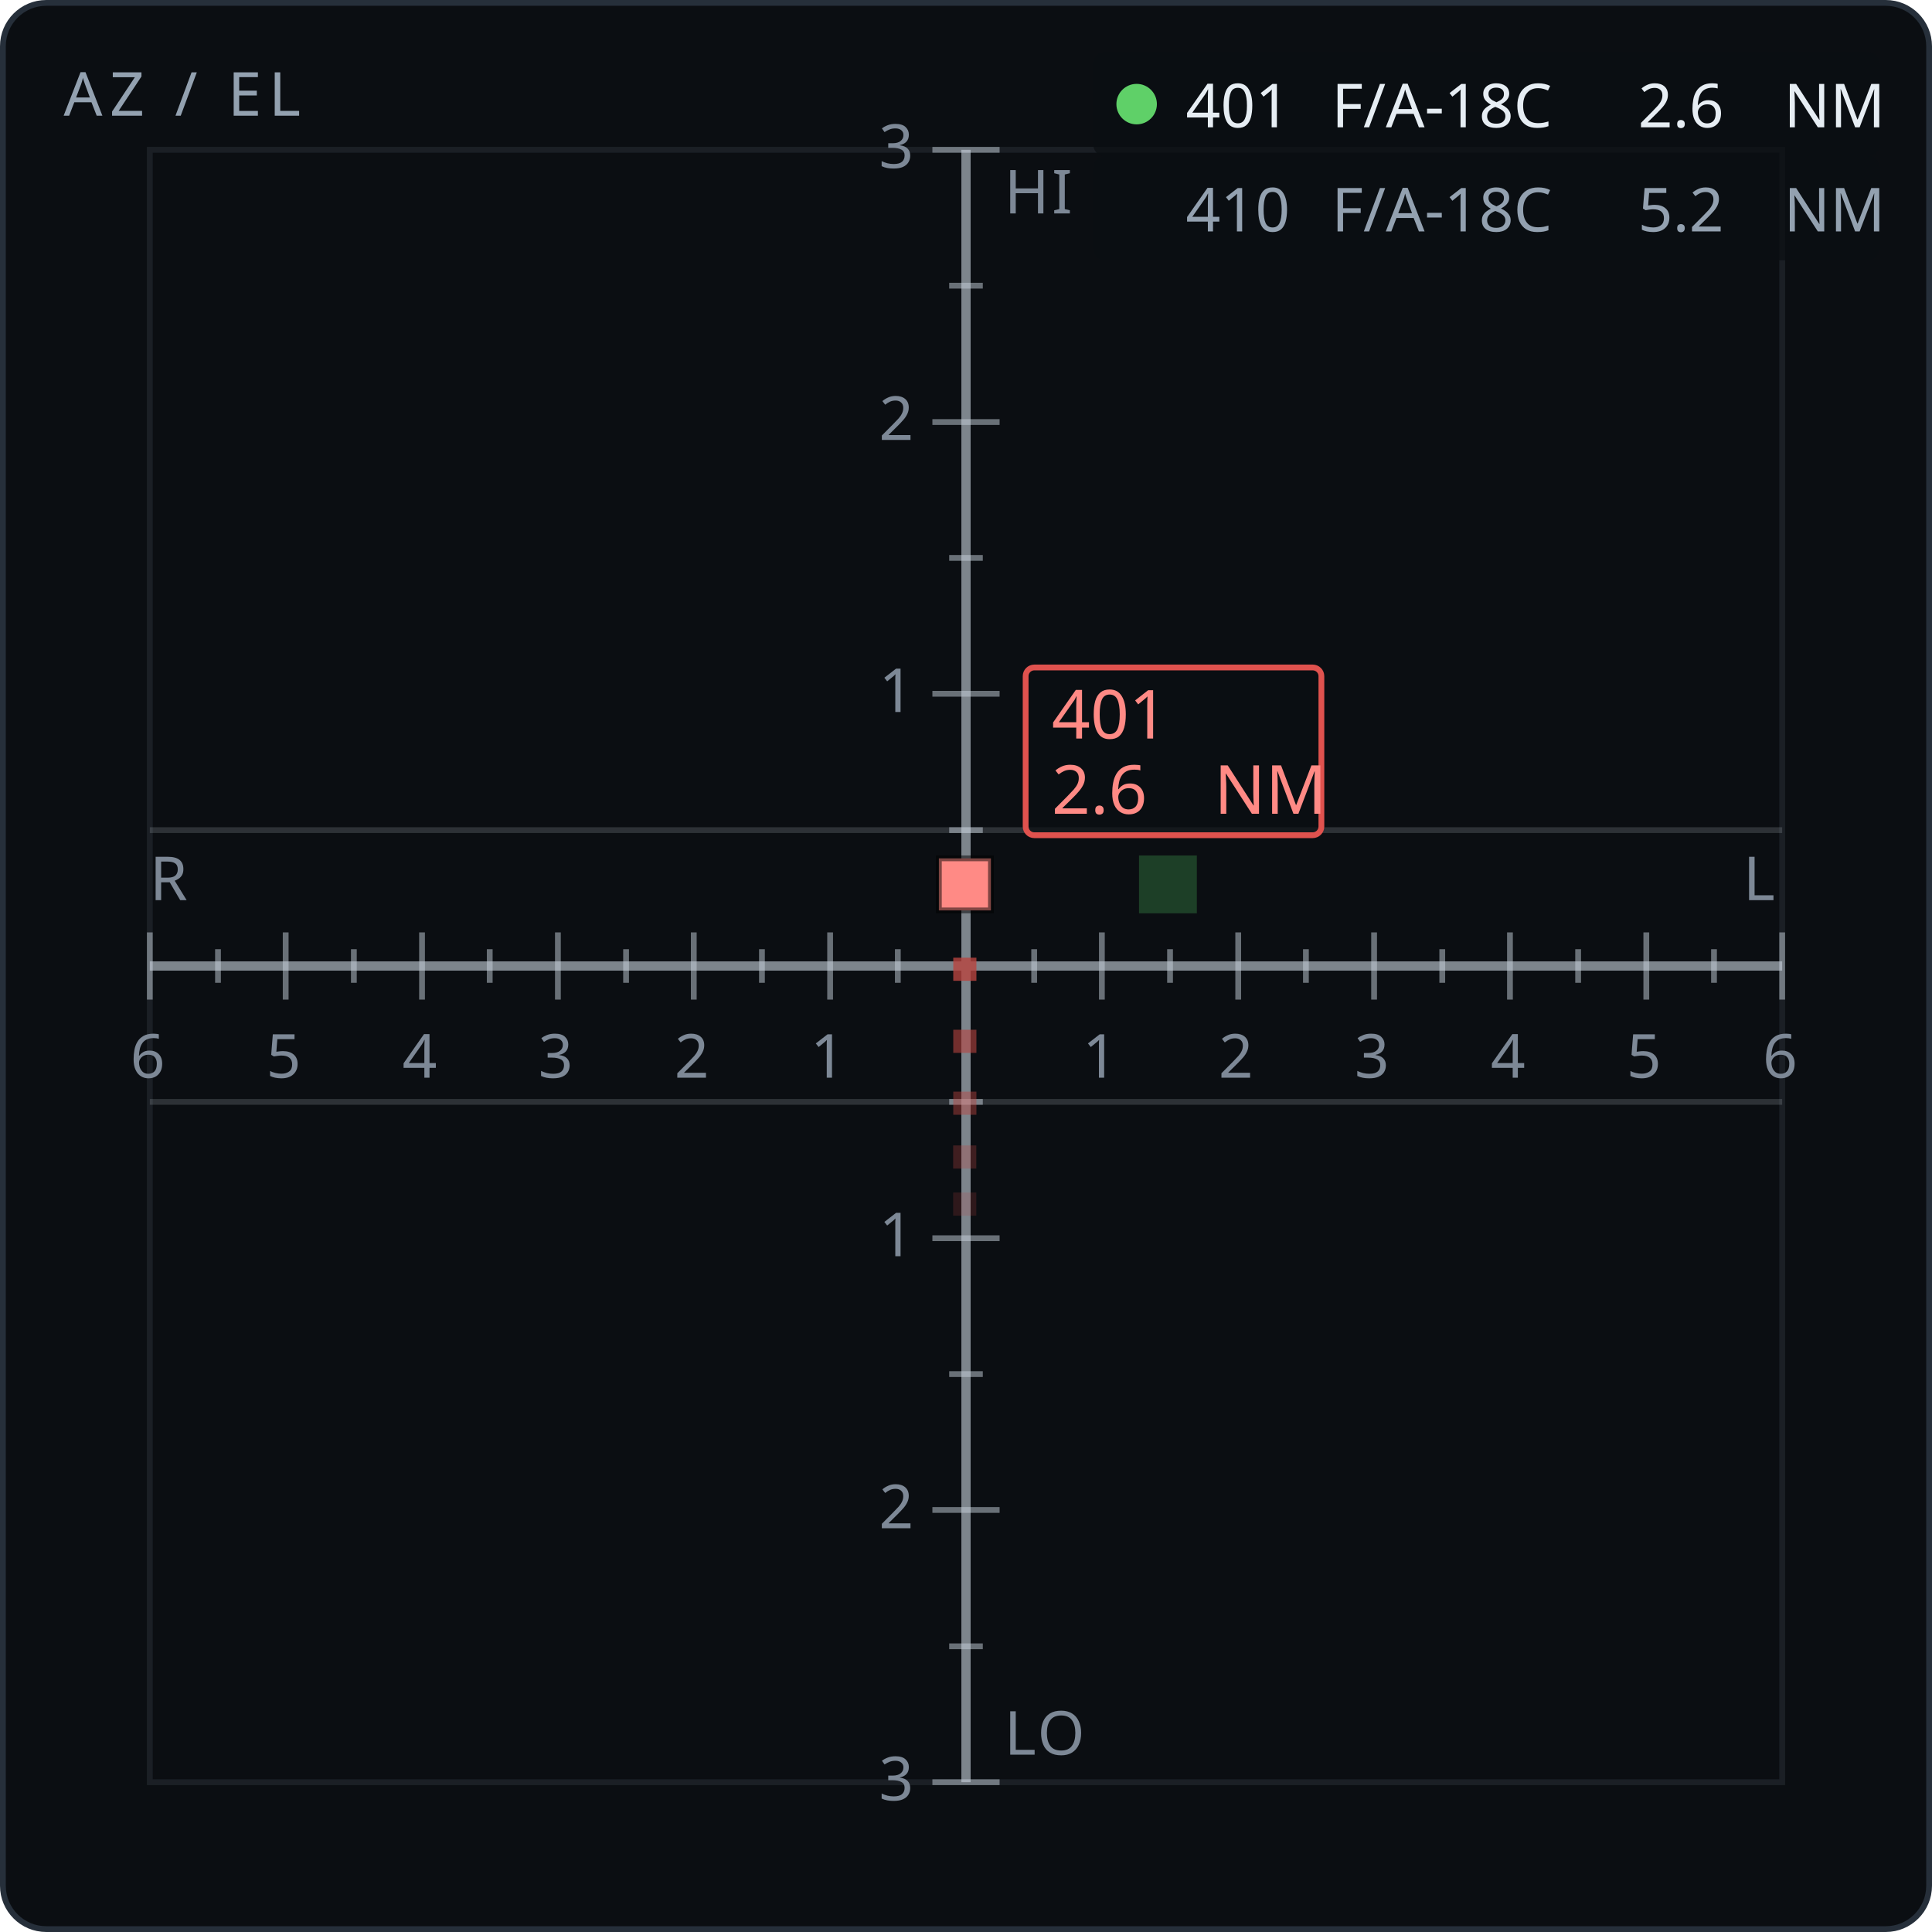
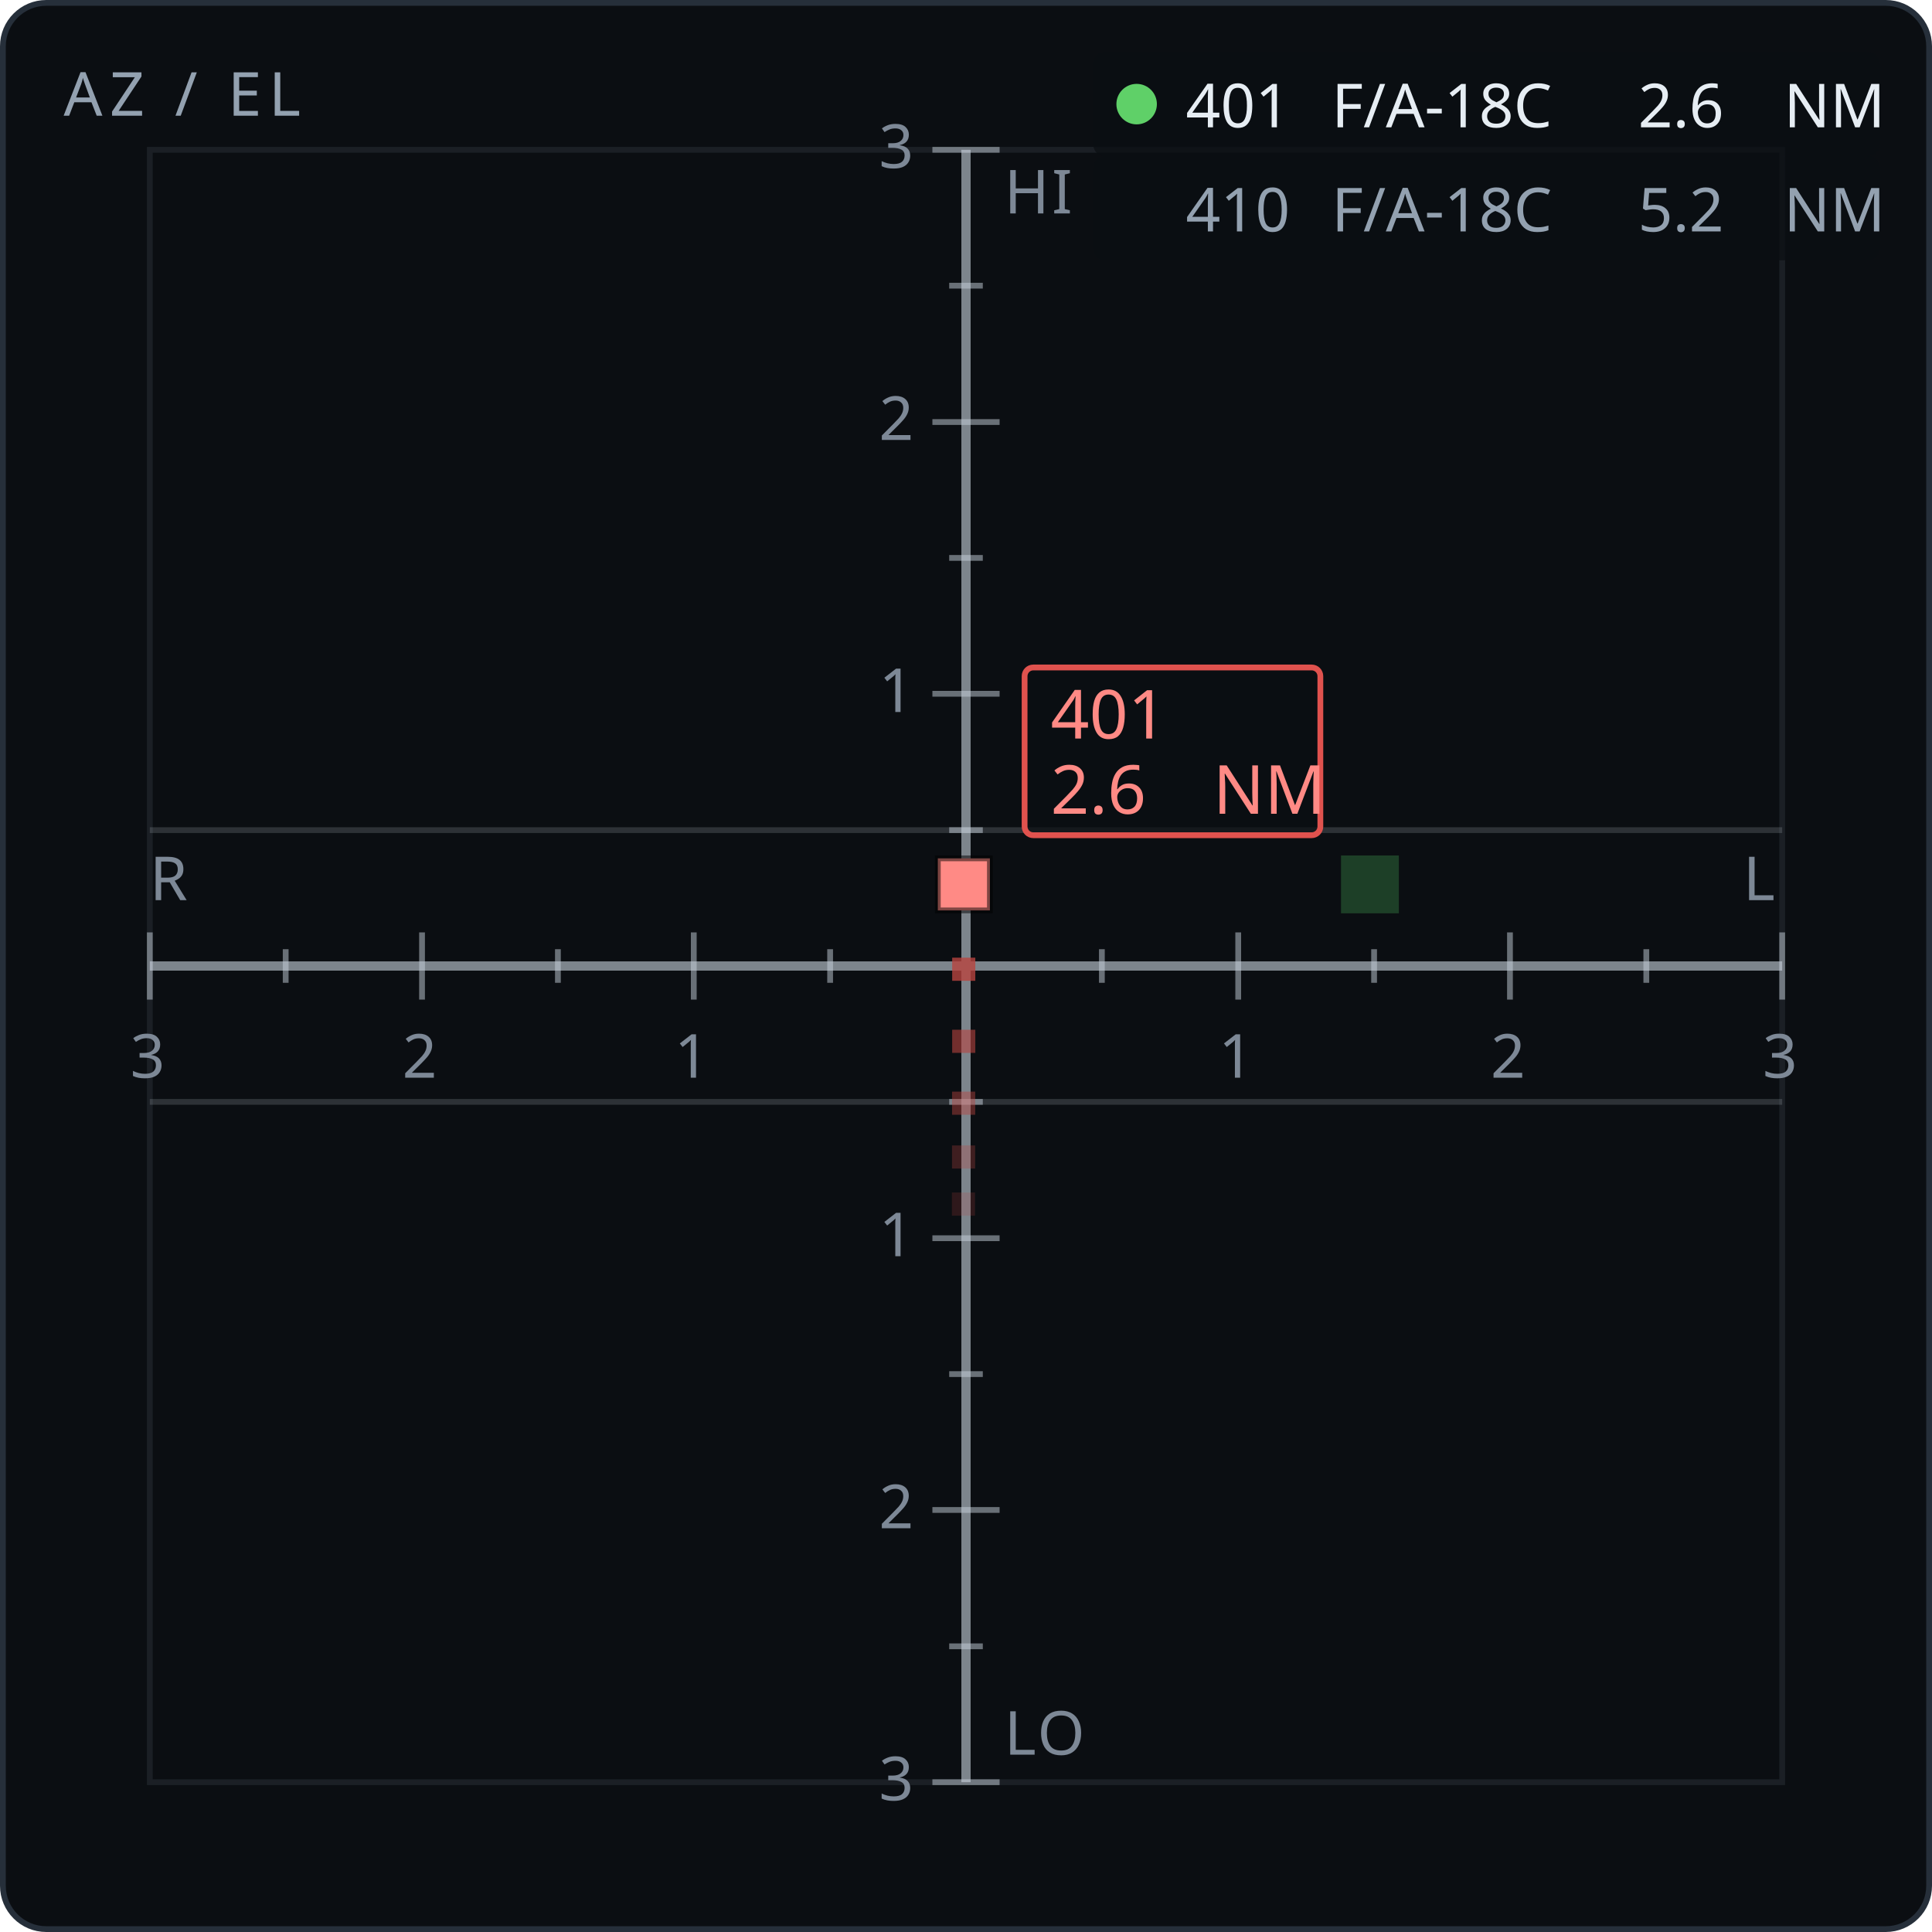
<svg xmlns="http://www.w3.org/2000/svg" width="334" height="334" viewBox="0 0 334 334" fill="none">
  <g id="Scope/AZ EL display / contact=conflict">
    <rect id="box" x="0.5" y="0.5" width="333" height="333" rx="7.5" fill="#0B0E12" stroke="#262F3A" stroke-width="1" />
    <g id="span.lbl" transform="translate(11 9)">
      <text id="AZ / EL" fill="#93A1B0" xml:space="preserve" style="white-space: pre" font-family="IBM Plex Mono" font-size="10.5" font-weight="400" letter-spacing="0.12em">
        <tspan x="0" y="11.01">AZ / EL</tspan>
      </text>
    </g>
    <g id="svg" transform="translate(1 1) scale(0.83)">
      <rect x="30" y="30" width="340" height="340" stroke="rgb(147, 161, 176)" fill="none" fill-opacity="1" fill-rule="nonzero" stroke-opacity="0.12" stroke-linecap="butt" stroke-linejoin="miter" stroke-miterlimit="4" opacity="1" stroke-width="1.205" />
      <path d="M370 171.7H30M370 228.3H30" stroke="rgb(201, 211, 221)" fill="none" fill-opacity="1" fill-rule="nonzero" stroke-opacity="0.18" stroke-linecap="butt" stroke-linejoin="miter" stroke-miterlimit="4" opacity="1" stroke-width="1.205" />
      <path d="M370 200H30M200 30V370" stroke="rgb(201, 211, 221)" stroke-opacity="0.6" stroke-width="1.928" fill="none" fill-opacity="1" fill-rule="nonzero" stroke-linecap="butt" stroke-linejoin="miter" stroke-miterlimit="4" opacity="1" />
-       <path d="M370.0 193.0v14.0M355.8 196.5v7.0M341.7 193.0v14.0M327.5 196.5v7.0M313.3 193.0v14.0M299.2 196.5v7.0M285.0 193.0v14.0M270.8 196.5v7.0M256.7 193.0v14.0M242.5 196.5v7.0M228.3 193.0v14.0M214.2 196.5v7.0M185.8 196.5v7.0M171.7 193.0v14.0M157.5 196.5v7.0M143.3 193.0v14.0M129.2 196.5v7.0M115.0 193.0v14.0M100.8 196.5v7.0M86.7 193.0v14.0M72.5 196.5v7.0M58.3 193.0v14.0M44.2 196.5v7.0M30.0 193.0v14.0M193.0 370.0h14.0M196.5 341.7h7.0M193.0 313.3h14.0M196.5 285.0h7.0M193.0 256.7h14.0M196.5 228.3h7.0M196.5 171.7h7.0M193.0 143.3h14.0M196.5 115.0h7.0M193.0 86.7h14.0M196.5 58.3h7.0M193.0 30.0h14.0" stroke="rgb(201, 211, 221)" stroke-opacity="0.5" fill="none" fill-opacity="1" fill-rule="nonzero" stroke-linecap="butt" stroke-linejoin="miter" stroke-miterlimit="4" opacity="1" stroke-width="1.205" />
+       <path d="M370.0 193.0v14.0M341.7 196.5v7.0M313.3 193.0v14.0M285.0 196.5v7.0M256.7 193.0v14.0M228.3 196.5v7.0M171.7 196.5v7.0M143.3 193.0v14.0M115.0 196.5v7.0M86.7 193.0v14.0M58.3 196.5v7.0M30.0 193.0v14.0M193.0 370.0h14.0M196.5 341.7h7.0M193.0 313.3h14.0M196.5 285.0h7.0M193.0 256.7h14.0M196.5 228.3h7.0M196.5 171.7h7.0M193.0 143.3h14.0M196.5 115.0h7.0M193.0 86.7h14.0M196.5 58.3h7.0M193.0 30.0h14.0" stroke="rgb(201, 211, 221)" stroke-opacity="0.5" fill="none" fill-opacity="1" fill-rule="nonzero" stroke-linecap="butt" stroke-linejoin="miter" stroke-miterlimit="4" opacity="1" stroke-width="1.205" />
    </g>
    <g id="div" transform="translate(1 1)">
      <g id="span.mono" transform="translate(303.73 174.3)">
-         <text id="6" fill="#7D8896" xml:space="preserve" style="white-space: pre" font-family="IBM Plex Mono" font-size="10.5" font-weight="400" letter-spacing="0.04em">
-           <tspan x="0" y="11.01">6</tspan>
-         </text>
-       </g>
-       <g id="span.mono" transform="translate(280.21 174.3)">
-         <text id="5" fill="#7D8896" xml:space="preserve" style="white-space: pre" font-family="IBM Plex Mono" font-size="10.5" font-weight="400" letter-spacing="0.04em">
-           <tspan x="0" y="11.01">5</tspan>
-         </text>
-       </g>
-       <g id="span.mono" transform="translate(256.7 174.3)">
-         <text id="4" fill="#7D8896" xml:space="preserve" style="white-space: pre" font-family="IBM Plex Mono" font-size="10.5" font-weight="400" letter-spacing="0.04em">
-           <tspan x="0" y="11.01">4</tspan>
-         </text>
-       </g>
-       <g id="span.mono" transform="translate(233.18 174.3)">
        <text id="3" fill="#7D8896" xml:space="preserve" style="white-space: pre" font-family="IBM Plex Mono" font-size="10.5" font-weight="400" letter-spacing="0.04em">
          <tspan x="0" y="11.01">3</tspan>
        </text>
      </g>
-       <g id="span.mono" transform="translate(209.66 174.3)">
+       <g id="span.mono" transform="translate(256.7 174.3)">
        <text id="2" fill="#7D8896" xml:space="preserve" style="white-space: pre" font-family="IBM Plex Mono" font-size="10.5" font-weight="400" letter-spacing="0.04em">
          <tspan x="0" y="11.01">2</tspan>
        </text>
      </g>
-       <g id="span.mono" transform="translate(186.15 174.3)">
-         <text id="1" fill="#7D8896" xml:space="preserve" style="white-space: pre" font-family="IBM Plex Mono" font-size="10.5" font-weight="400" letter-spacing="0.04em">
-           <tspan x="0" y="11.01">1</tspan>
-         </text>
-       </g>
-       <g id="span.mono" transform="translate(139.1 174.3)">
+       <g id="span.mono" transform="translate(209.66 174.3)">
        <text id="1" fill="#7D8896" xml:space="preserve" style="white-space: pre" font-family="IBM Plex Mono" font-size="10.5" font-weight="400" letter-spacing="0.04em">
          <tspan x="0" y="11.01">1</tspan>
        </text>
      </g>
      <g id="span.mono" transform="translate(115.59 174.3)">
+         <text id="1" fill="#7D8896" xml:space="preserve" style="white-space: pre" font-family="IBM Plex Mono" font-size="10.5" font-weight="400" letter-spacing="0.04em">
+           <tspan x="0" y="11.01">1</tspan>
+         </text>
+       </g>
+       <g id="span.mono" transform="translate(68.55 174.3)">
        <text id="2" fill="#7D8896" xml:space="preserve" style="white-space: pre" font-family="IBM Plex Mono" font-size="10.5" font-weight="400" letter-spacing="0.04em">
          <tspan x="0" y="11.01">2</tspan>
        </text>
      </g>
-       <g id="span.mono" transform="translate(92.07 174.3)">
+       <g id="span.mono" transform="translate(21.52 174.3)">
        <text id="3" fill="#7D8896" xml:space="preserve" style="white-space: pre" font-family="IBM Plex Mono" font-size="10.5" font-weight="400" letter-spacing="0.04em">
          <tspan x="0" y="11.01">3</tspan>
-         </text>
-       </g>
-       <g id="span.mono" transform="translate(68.55 174.3)">
-         <text id="4" fill="#7D8896" xml:space="preserve" style="white-space: pre" font-family="IBM Plex Mono" font-size="10.5" font-weight="400" letter-spacing="0.04em">
-           <tspan x="0" y="11.01">4</tspan>
-         </text>
-       </g>
-       <g id="span.mono" transform="translate(45.04 174.3)">
-         <text id="5" fill="#7D8896" xml:space="preserve" style="white-space: pre" font-family="IBM Plex Mono" font-size="10.5" font-weight="400" letter-spacing="0.04em">
-           <tspan x="0" y="11.01">5</tspan>
-         </text>
-       </g>
-       <g id="span.mono" transform="translate(21.52 174.3)">
-         <text id="6" fill="#7D8896" xml:space="preserve" style="white-space: pre" font-family="IBM Plex Mono" font-size="10.5" font-weight="400" letter-spacing="0.04em">
-           <tspan x="0" y="11.01">6</tspan>
        </text>
      </g>
      <g id="span.mono" transform="translate(150.95 299.22)">
        <text id="3" fill="#7D8896" xml:space="preserve" style="white-space: pre" font-family="IBM Plex Mono" font-size="10.5" font-weight="400" letter-spacing="0.04em">
          <tspan x="0" y="11.01">3</tspan>
        </text>
      </g>
      <g id="span.mono" transform="translate(150.95 252.19)">
        <text id="2" fill="#7D8896" xml:space="preserve" style="white-space: pre" font-family="IBM Plex Mono" font-size="10.5" font-weight="400" letter-spacing="0.04em">
          <tspan x="0" y="11.01">2</tspan>
        </text>
      </g>
      <g id="span.mono" transform="translate(150.95 205.16)">
        <text id="1" fill="#7D8896" xml:space="preserve" style="white-space: pre" font-family="IBM Plex Mono" font-size="10.5" font-weight="400" letter-spacing="0.04em">
          <tspan x="0" y="11.01">1</tspan>
        </text>
      </g>
      <g id="span.mono" transform="translate(150.95 111.08)">
        <text id="1" fill="#7D8896" xml:space="preserve" style="white-space: pre" font-family="IBM Plex Mono" font-size="10.5" font-weight="400" letter-spacing="0.04em">
          <tspan x="0" y="11.01">1</tspan>
        </text>
      </g>
      <g id="span.mono" transform="translate(150.95 64.05)">
        <text id="2" fill="#7D8896" xml:space="preserve" style="white-space: pre" font-family="IBM Plex Mono" font-size="10.5" font-weight="400" letter-spacing="0.04em">
          <tspan x="0" y="11.01">2</tspan>
        </text>
      </g>
      <g id="span.mono" transform="translate(150.95 17.02)">
        <text id="3" fill="#7D8896" xml:space="preserve" style="white-space: pre" font-family="IBM Plex Mono" font-size="10.5" font-weight="400" letter-spacing="0.04em">
          <tspan x="0" y="11.01">3</tspan>
        </text>
      </g>
      <g id="span.mono" transform="translate(24.89 143.61)">
        <text id="R" fill="#7D8896" xml:space="preserve" style="white-space: pre" font-family="IBM Plex Mono" font-size="10.5" font-weight="400" letter-spacing="0.04em">
          <tspan x="0" y="11.01">R</tspan>
        </text>
      </g>
      <g id="span.mono" transform="translate(300.36 143.61)">
        <text id="L" fill="#7D8896" xml:space="preserve" style="white-space: pre" font-family="IBM Plex Mono" font-size="10.5" font-weight="400" letter-spacing="0.04em">
          <tspan x="0" y="11.01">L</tspan>
        </text>
      </g>
      <g id="span.mono" transform="translate(172.63 24.89)">
        <text id="HI" fill="#7D8896" xml:space="preserve" style="white-space: pre" font-family="IBM Plex Mono" font-size="10.5" font-weight="400" letter-spacing="0.04em">
          <tspan x="0" y="11.01">HI</tspan>
        </text>
      </g>
      <g id="span.mono" transform="translate(172.63 291.34)">
        <text id="LO" fill="#7D8896" xml:space="preserve" style="white-space: pre" font-family="IBM Plex Mono" font-size="10.5" font-weight="400" letter-spacing="0.04em">
          <tspan x="0" y="11.01">LO</tspan>
        </text>
      </g>
-       <g id="span" transform="translate(195.91 146.89)" opacity="0.35">
+       <g id="span" transform="translate(230.83 146.89)" opacity="0.35">
        <rect id="fill" width="10" height="10" fill="#3E9A4C" />
      </g>
-       <g id="span" transform="translate(163.8 164.56)" opacity="0.8">
+       <g id="span" transform="translate(163.61 164.56)" opacity="0.8">
        <rect id="fill" width="4" height="4" fill="#B8433F" />
      </g>
-       <g id="span" transform="translate(163.8 177.02)" opacity="0.6">
+       <g id="span" transform="translate(163.61 177.02)" opacity="0.6">
        <rect id="fill" width="4" height="4" fill="#B8433F" />
      </g>
-       <g id="span" transform="translate(163.8 187.72)" opacity="0.45">
+       <g id="span" transform="translate(163.59 187.72)" opacity="0.45">
        <rect id="fill" width="4" height="4" fill="#B8433F" />
      </g>
-       <g id="span" transform="translate(163.78 197.02)" opacity="0.3">
+       <g id="span" transform="translate(163.58 197.02)" opacity="0.3">
        <rect id="fill" width="4" height="4" fill="#B8433F" />
      </g>
-       <g id="span" transform="translate(163.78 205.16)" opacity="0.2">
+       <g id="span" transform="translate(163.56 205.16)" opacity="0.2">
        <rect id="fill" width="4" height="4" fill="#B8433F" />
      </g>
-       <g id="span" transform="translate(160.81 146.89)">
+       <g id="span" transform="translate(160.63 146.89)">
        <rect id="box" x="0.5" y="0.5" width="9" height="9" fill="#FF8A85" stroke="#000000" stroke-opacity="0.5" stroke-width="1" />
      </g>
-       <g id="span.mono" transform="translate(175.81 113.89)">
+       <g id="span.mono" transform="translate(175.63 113.89)">
        <rect id="box" x="0.5" y="0.5" width="51.13" height="29" rx="1.5" fill="#0B0E12" fill-opacity="0.72" stroke="#E0524E" stroke-width="1" />
        <text id="401" fill="#FF8A85" xml:space="preserve" style="white-space: pre" font-family="IBM Plex Mono" font-size="11.7" font-weight="400" letter-spacing="0em">
          <tspan x="5" y="12.79">401</tspan>
        </text>
        <g id="div" transform="translate(5 15)">
          <text id="2.6" fill="#FF8A85" xml:space="preserve" style="white-space: pre" font-family="IBM Plex Mono" font-size="11.7" font-weight="400" letter-spacing="0em">
            <tspan x="0" y="10.79">2.6</tspan>
          </text>
          <text id="NM" fill="#FF8A85" xml:space="preserve" style="white-space: pre" font-family="IBM Plex Mono" font-size="11.7" font-weight="400" letter-spacing="0em">
            <tspan x="28.08" y="10.79">NM</tspan>
          </text>
        </g>
      </g>
-       <g id="401" transform="translate(153.81 139.89)" />
-       <g id="410" transform="translate(188.91 139.89)" />
+       <g id="401" transform="translate(153.63 139.89)" />
+       <g id="410" transform="translate(223.83 139.89)" />
    </g>
    <g id="AZ/EL tracks" transform="translate(189 9)">
      <g id="button">
        <rect id="fill" width="136" height="18" rx="2" fill="#0B0E12" fill-opacity="0.72" />
        <g id="span" transform="translate(4 5.5)">
          <rect id="fill" width="7" height="7" rx="3.5" fill="#5FD068" />
        </g>
        <g id="span" transform="translate(16 0)">
          <text id="401" fill="#E6EDF3" xml:space="preserve" style="white-space: pre" font-family="IBM Plex Mono" font-size="10.5" font-weight="400" letter-spacing="0em">
            <tspan x="0" y="13.01">401</tspan>
          </text>
          <text id="F/A-18C" fill="#E6EDF3" xml:space="preserve" style="white-space: pre" font-family="IBM Plex Mono" font-size="10.5" font-weight="400" letter-spacing="0em">
            <tspan x="25.22" y="13.01">F/A-18C</tspan>
          </text>
        </g>
        <g id="span" transform="translate(94.19 0)">
          <text id="2.6" fill="#E6EDF3" xml:space="preserve" style="white-space: pre" font-family="IBM Plex Mono" font-size="10.5" font-weight="400" letter-spacing="0em">
            <tspan x="0" y="13.01">2.6</tspan>
          </text>
          <text id="NM" fill="#E6EDF3" xml:space="preserve" style="white-space: pre" font-family="IBM Plex Mono" font-size="10.5" font-weight="400" letter-spacing="0em">
            <tspan x="25.21" y="13.01">NM</tspan>
          </text>
        </g>
      </g>
      <g id="button" transform="translate(0 18)">
        <rect id="fill" width="136" height="18" rx="2" fill="#0B0E12" fill-opacity="0.72" />
        <g id="span" transform="translate(4 5.5)" />
        <g id="span" transform="translate(16 0)">
          <text id="410" fill="#93A1B0" xml:space="preserve" style="white-space: pre" font-family="IBM Plex Mono" font-size="10.5" font-weight="400" letter-spacing="0em">
            <tspan x="0" y="13.01">410</tspan>
          </text>
          <text id="F/A-18C" fill="#93A1B0" xml:space="preserve" style="white-space: pre" font-family="IBM Plex Mono" font-size="10.5" font-weight="400" letter-spacing="0em">
            <tspan x="25.22" y="13.01">F/A-18C</tspan>
          </text>
        </g>
        <g id="span" transform="translate(94.19 0)">
          <text id="5.2" fill="#93A1B0" xml:space="preserve" style="white-space: pre" font-family="IBM Plex Mono" font-size="10.5" font-weight="400" letter-spacing="0em">
            <tspan x="0" y="13.01">5.2</tspan>
          </text>
          <text id="NM" fill="#93A1B0" xml:space="preserve" style="white-space: pre" font-family="IBM Plex Mono" font-size="10.5" font-weight="400" letter-spacing="0em">
            <tspan x="25.21" y="13.01">NM</tspan>
          </text>
        </g>
      </g>
      <g id="div" transform="translate(0 36)" />
    </g>
  </g>
</svg>
